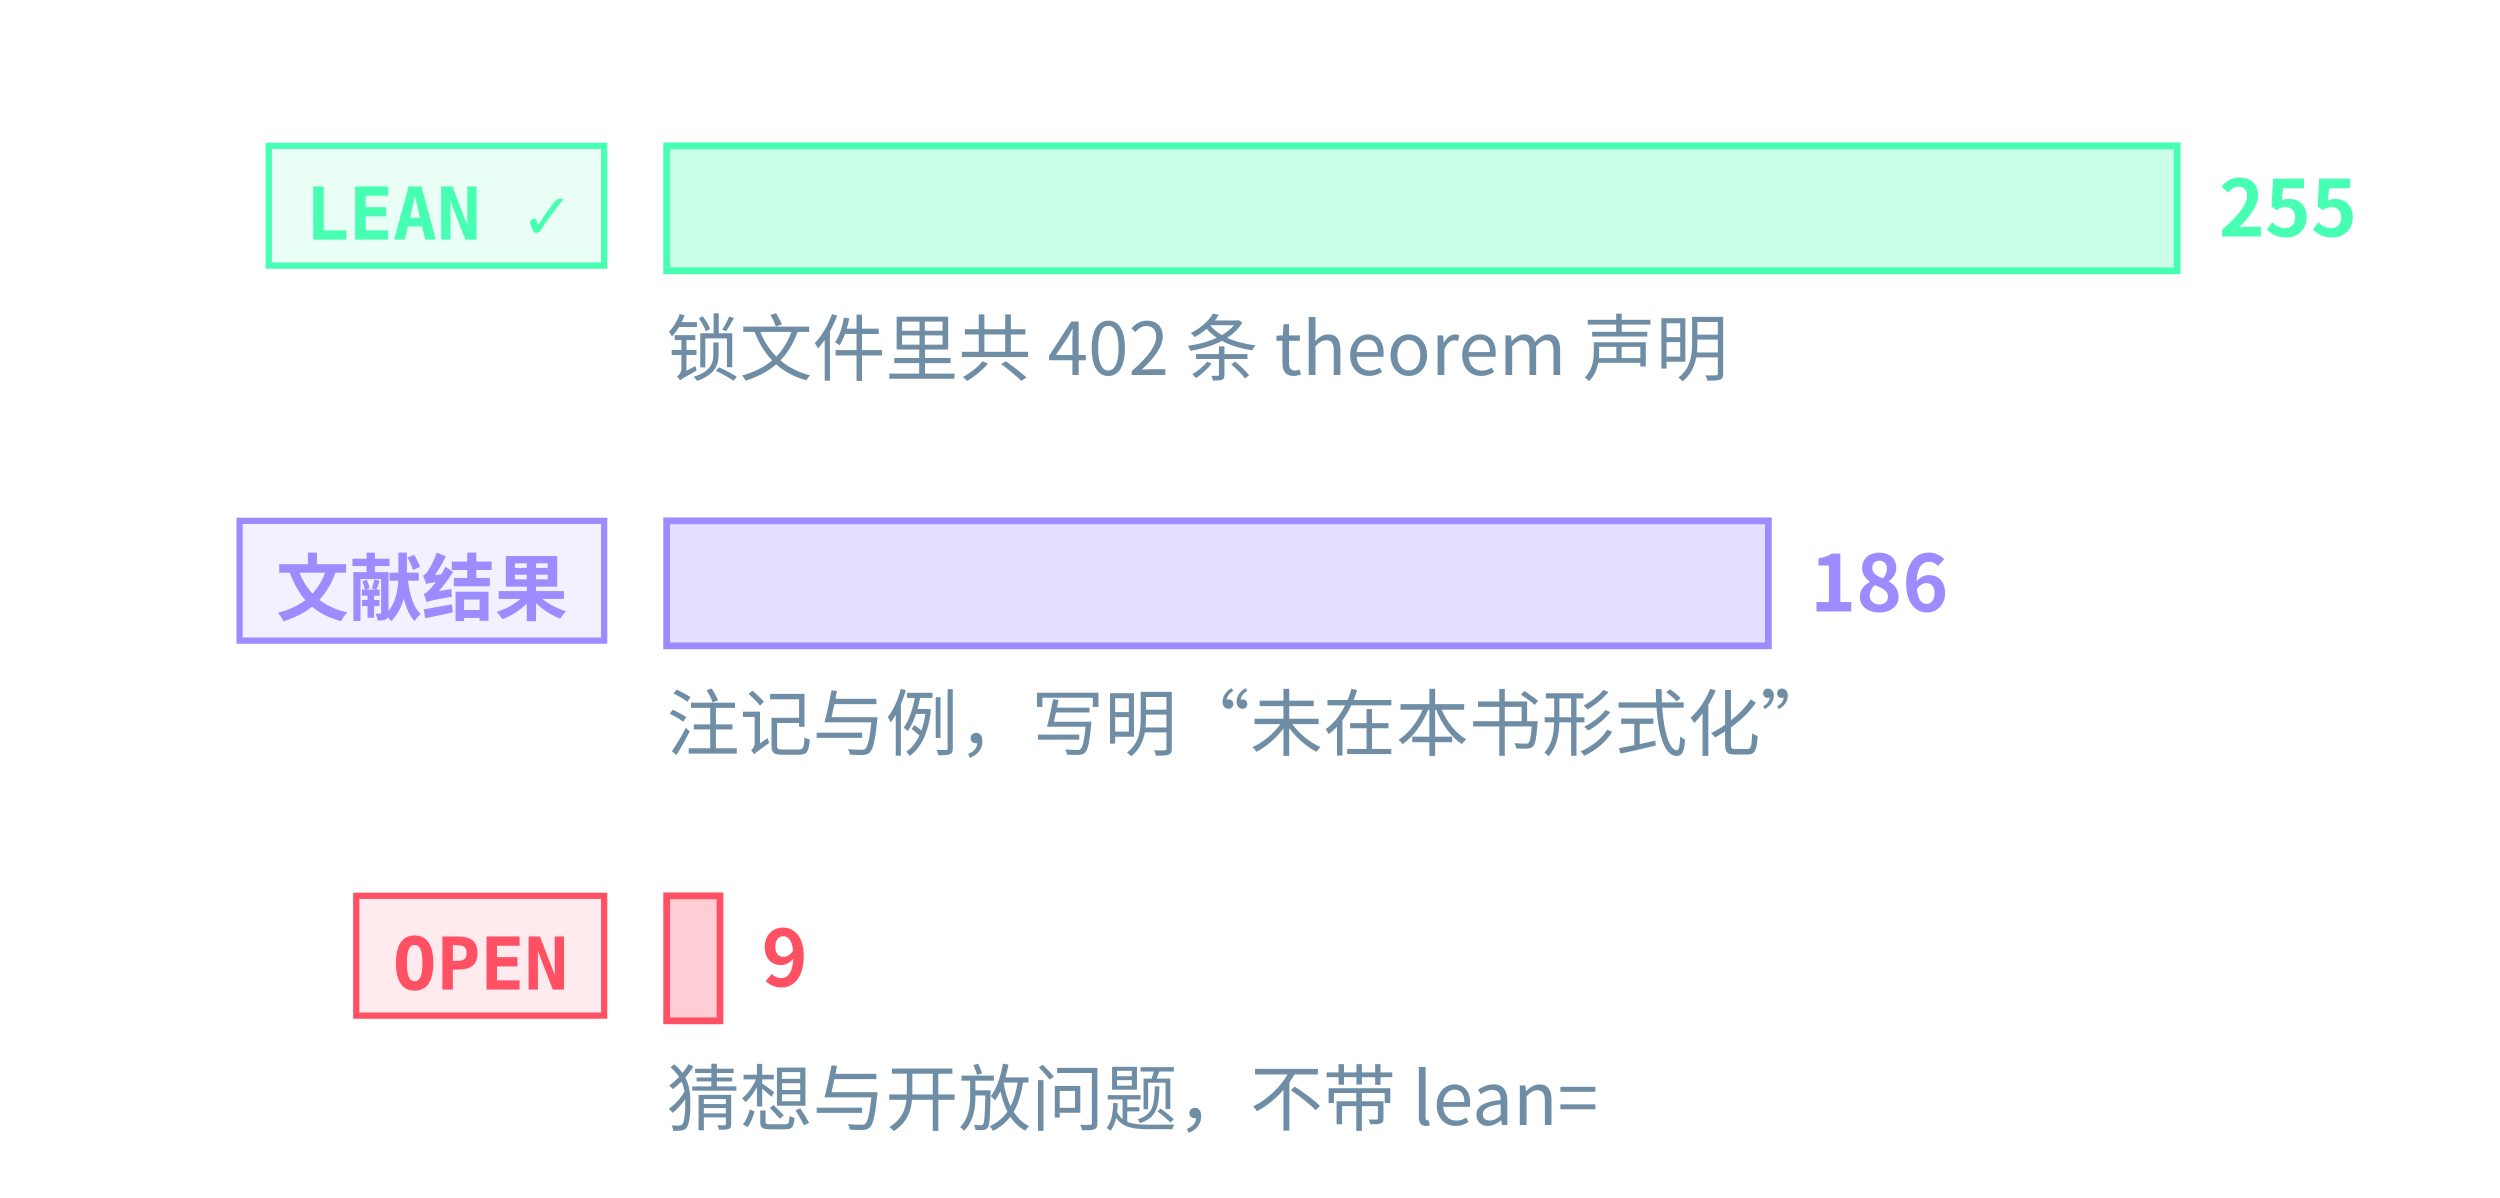
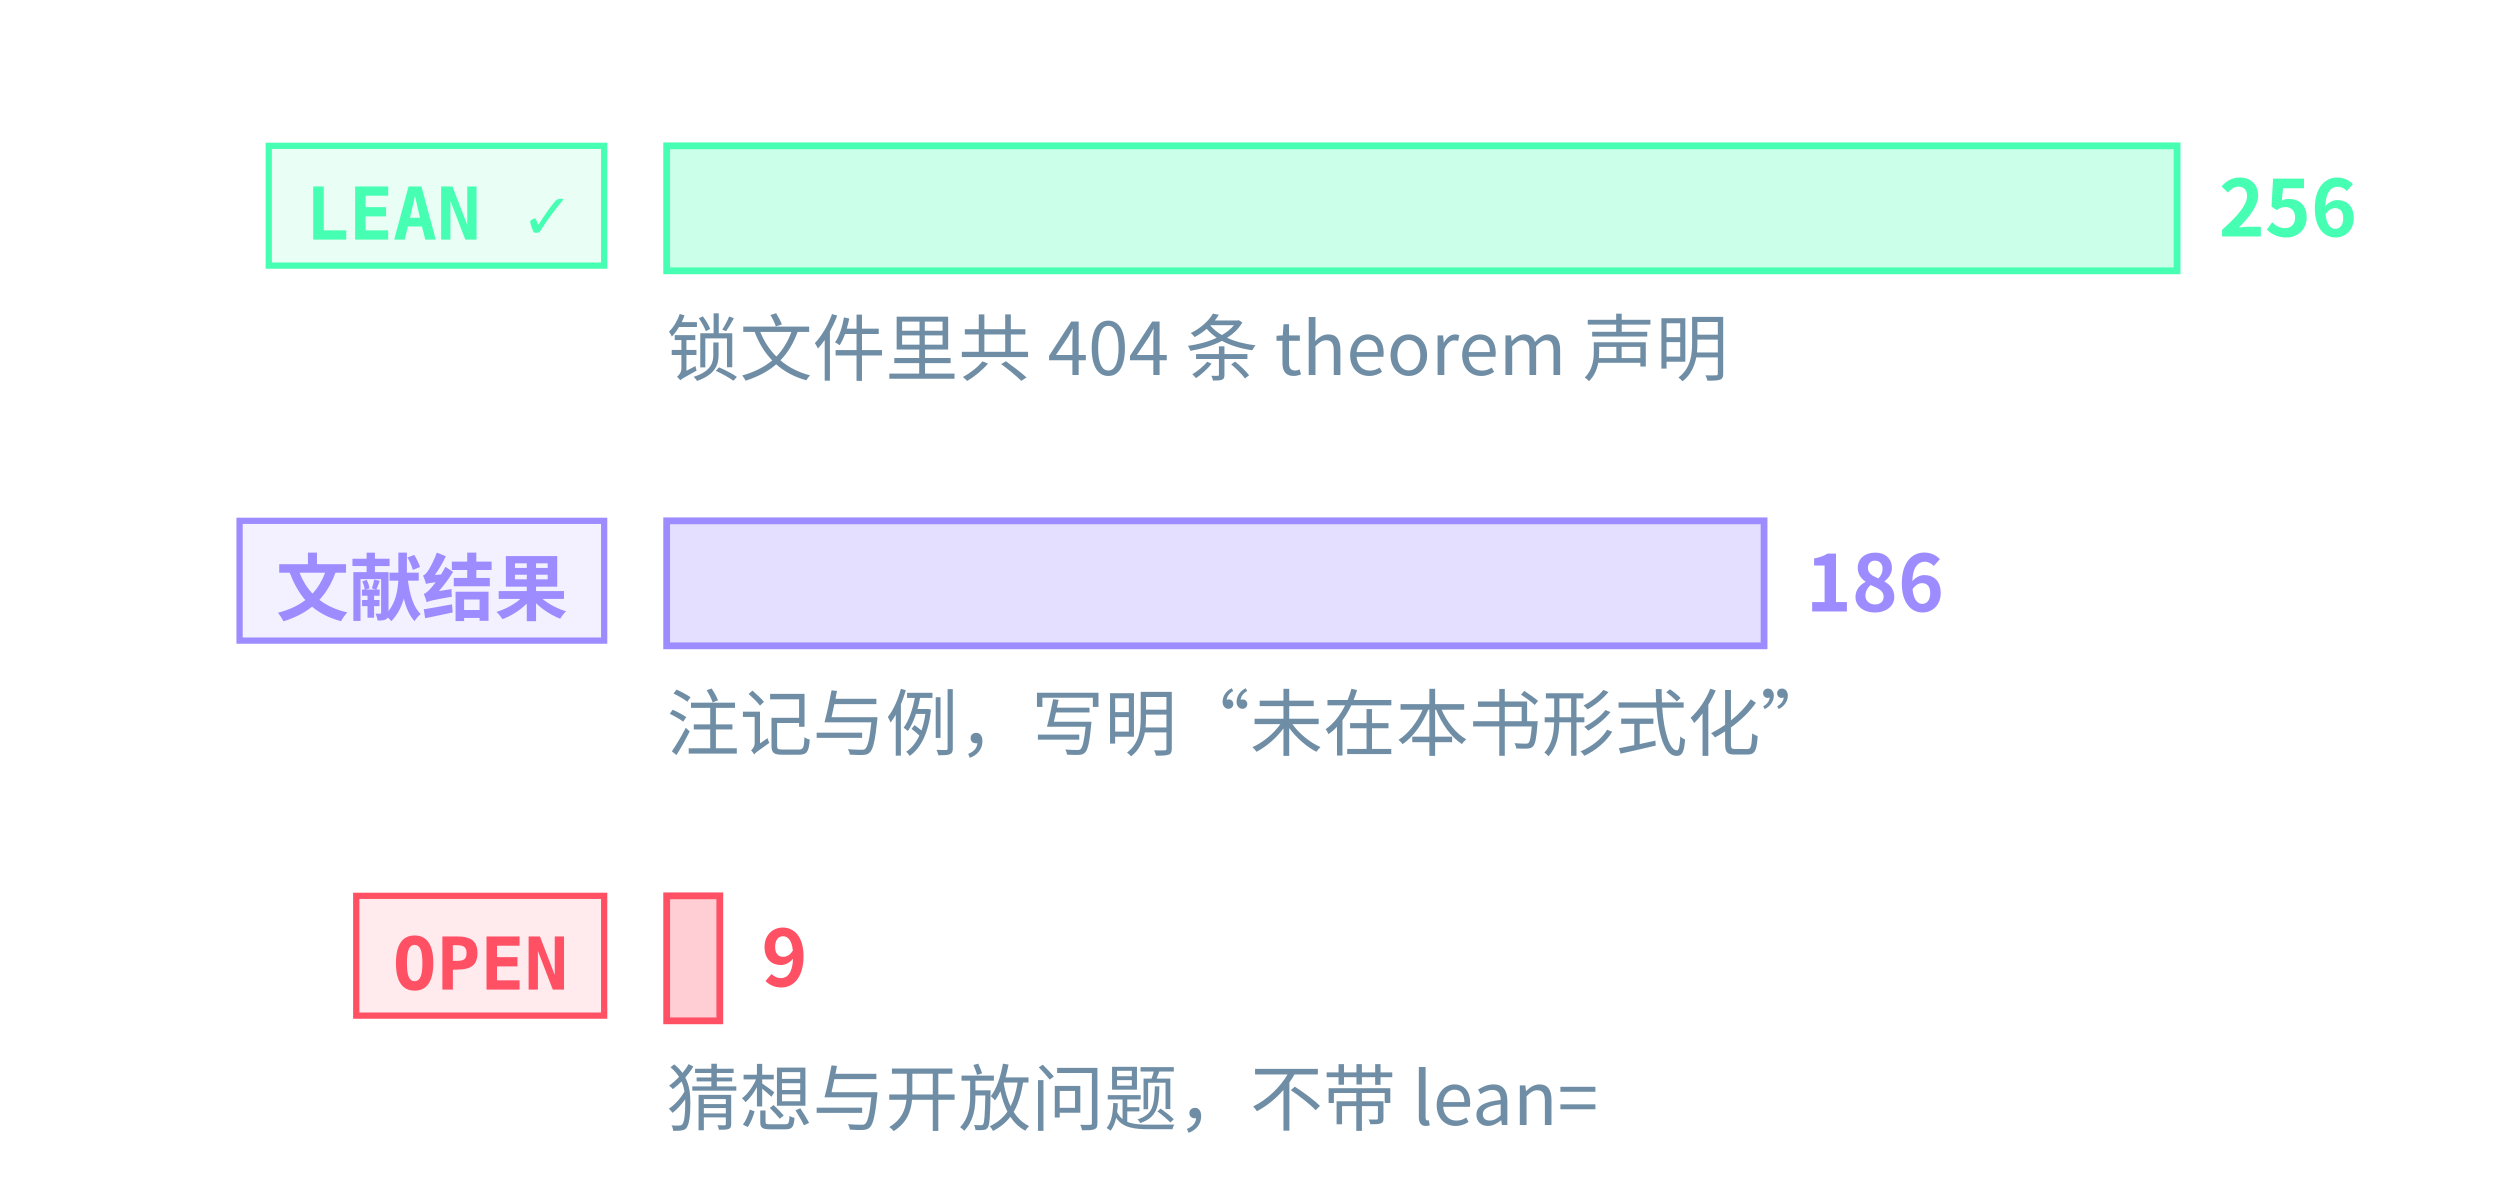
<svg xmlns="http://www.w3.org/2000/svg" class="tr-fig" data-tr-fig="prelude-three-tiers" data-lang="zh" viewBox="0 0 480 230" width="480" height="230" font-family="'Noto Sans SC', 'Noto Sans CJK SC', 'Source Sans 3', 'PingFang SC', 'Microsoft YaHei', system-ui, sans-serif" role="img" aria-label="三条横条，各配一个标签。最上面一条绿色，标签 LEAN ✓，是带 Lean 引用的定理、引理、命题与推论的条数，最长；中间一条紫色，标签“文献结果”，是标明文献结果的注记与例的条数；最下面一条红色，标签 OPEN，是开放猜想与开放问题的条数，很短。每条横条末端写着条数，绿色一条下面另注锁文件里 theorem 声明的条数。">
  <style>.ts-ink{stroke:#d4efff}.tf-ink{fill:#d4efff}.ts-dim{stroke:#6f8ea5}.tf-dim{fill:#6f8ea5}.ts-faint{stroke:#34506a}.tf-faint{fill:#34506a}.ts-edge{stroke:#143049}.tf-edge{fill:#143049}.ts-hot{stroke:#1f5d7c}.tf-hot{fill:#1f5d7c}.ts-bg{stroke:#03060c}.tf-bg{fill:#03060c}.ts-panel{stroke:#07101b}.tf-panel{fill:#07101b}.ts-sheet{stroke:#050c16}.tf-sheet{fill:#050c16}.ts-cyan{stroke:#19f0ff}.tf-cyan{fill:#19f0ff}.ts-magenta{stroke:#ff2fd0}.tf-magenta{fill:#ff2fd0}.ts-amber{stroke:#ffc83d}.tf-amber{fill:#ffc83d}.ts-violet{stroke:#9d8cff}.tf-violet{fill:#9d8cff}.ts-ok{stroke:#46ffb2}.tf-ok{fill:#46ffb2}.ts-warn{stroke:#ff5064}.tf-warn{fill:#ff5064}.ts-blue{stroke:#2a7bff}.tf-blue{fill:#2a7bff}.ts-orange{stroke:#ff8a3c}.tf-orange{fill:#ff8a3c}.ts-sigma{stroke:#cfe3ff}.tf-sigma{fill:#cfe3ff}</style>
  <rect x="51.6" y="28" width="64.4" height="23" class="ts-ok tf-ok" stroke-width="1.2" fill-opacity="0.12" />
  <text class="tf-ok tr-fig-mono" x="58.6" y="46" font-size="14" font-family="'JetBrains Mono', 'DejaVu Sans Mono', ui-monospace, Menlo, Consolas, monospace" font-weight="600">LEAN ✓</text>
  <rect x="128" y="28" width="290" height="24" class="ts-ok tf-ok" stroke-width="1.3" fill-opacity="0.28" />
-   <text class="tf-ok" x="426" y="45.4" font-size="15" font-weight="600">255</text>
+   <text class="tf-ok" x="426" y="45.4" font-size="15" font-weight="600">256</text>
  <rect x="46" y="100" width="70" height="23" class="ts-violet tf-violet" stroke-width="1.2" fill-opacity="0.12" />
  <text class="tf-violet tr-fig-mono" x="53" y="118" font-size="14" font-family="'JetBrains Mono', 'DejaVu Sans Mono', ui-monospace, Menlo, Consolas, monospace" font-weight="600">文献结果</text>
-   <rect x="128" y="100" width="211.53" height="24" class="ts-violet tf-violet" stroke-width="1.3" fill-opacity="0.28" />
-   <text class="tf-violet" x="347.53" y="117.4" font-size="15" font-weight="600">186</text>
+   <rect x="128" y="100" width="210.7" height="24" class="ts-violet tf-violet" stroke-width="1.3" fill-opacity="0.28" />
+   <text class="tf-violet" x="346.7" y="117.4" font-size="15" font-weight="600">186</text>
  <rect x="68.4" y="172" width="47.6" height="23" class="ts-warn tf-warn" stroke-width="1.2" fill-opacity="0.12" />
  <text class="tf-warn tr-fig-mono" x="75.4" y="190" font-size="14" font-family="'JetBrains Mono', 'DejaVu Sans Mono', ui-monospace, Menlo, Consolas, monospace" font-weight="600">OPEN</text>
-   <rect x="128" y="172" width="10.24" height="24" class="ts-warn tf-warn" stroke-width="1.3" fill-opacity="0.28" />
-   <text class="tf-warn" x="146.24" y="189.4" font-size="15" font-weight="600">9</text>
-   <text class="tf-dim" x="128" y="72" font-size="14">锁文件里共 402 条 theorem 声明</text>
+   <rect x="128" y="172" width="10.2" height="24" class="ts-warn tf-warn" stroke-width="1.3" fill-opacity="0.28" />
+   <text class="tf-warn" x="146.2" y="189.4" font-size="15" font-weight="600">9</text>
+   <text class="tf-dim" x="128" y="72" font-size="14">锁文件里共 404 条 theorem 声明</text>
  <text class="tf-dim" x="128" y="144" font-size="14">注记与例，写明“未在本书形式化”</text>
  <text class="tf-dim" x="128" y="216" font-size="14">猜想与开放问题，不带 lean=</text>
</svg>
